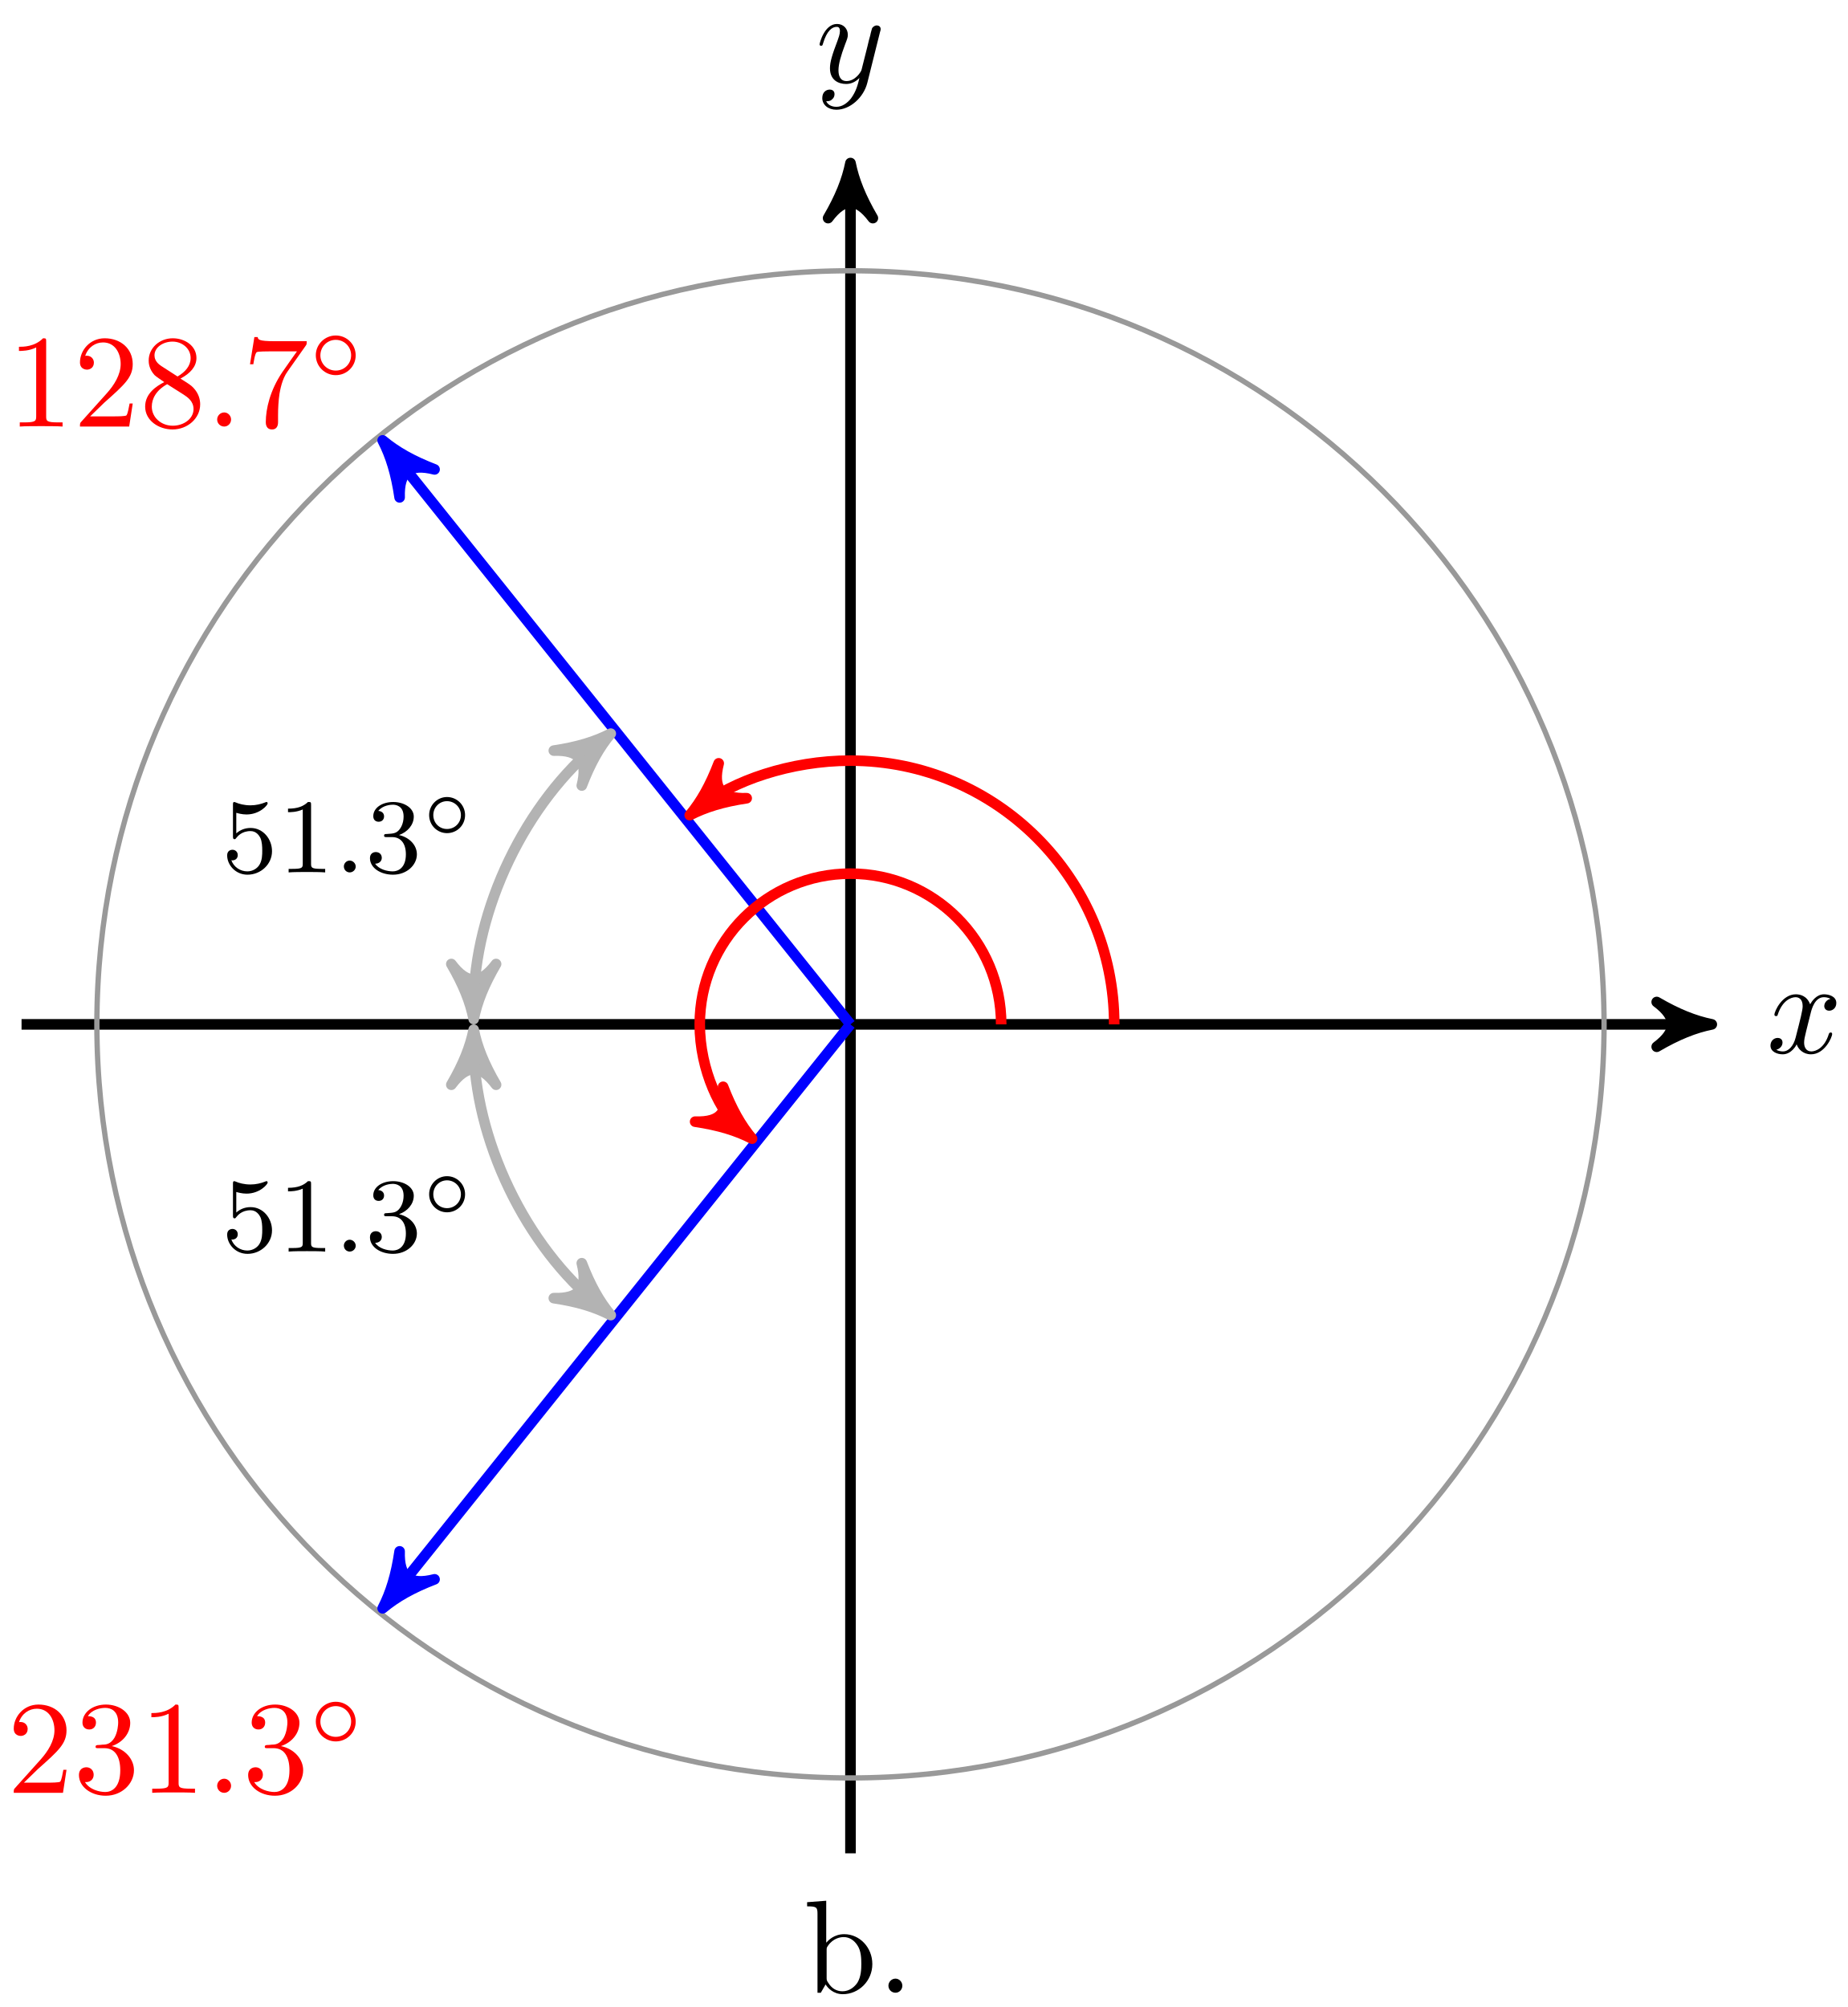
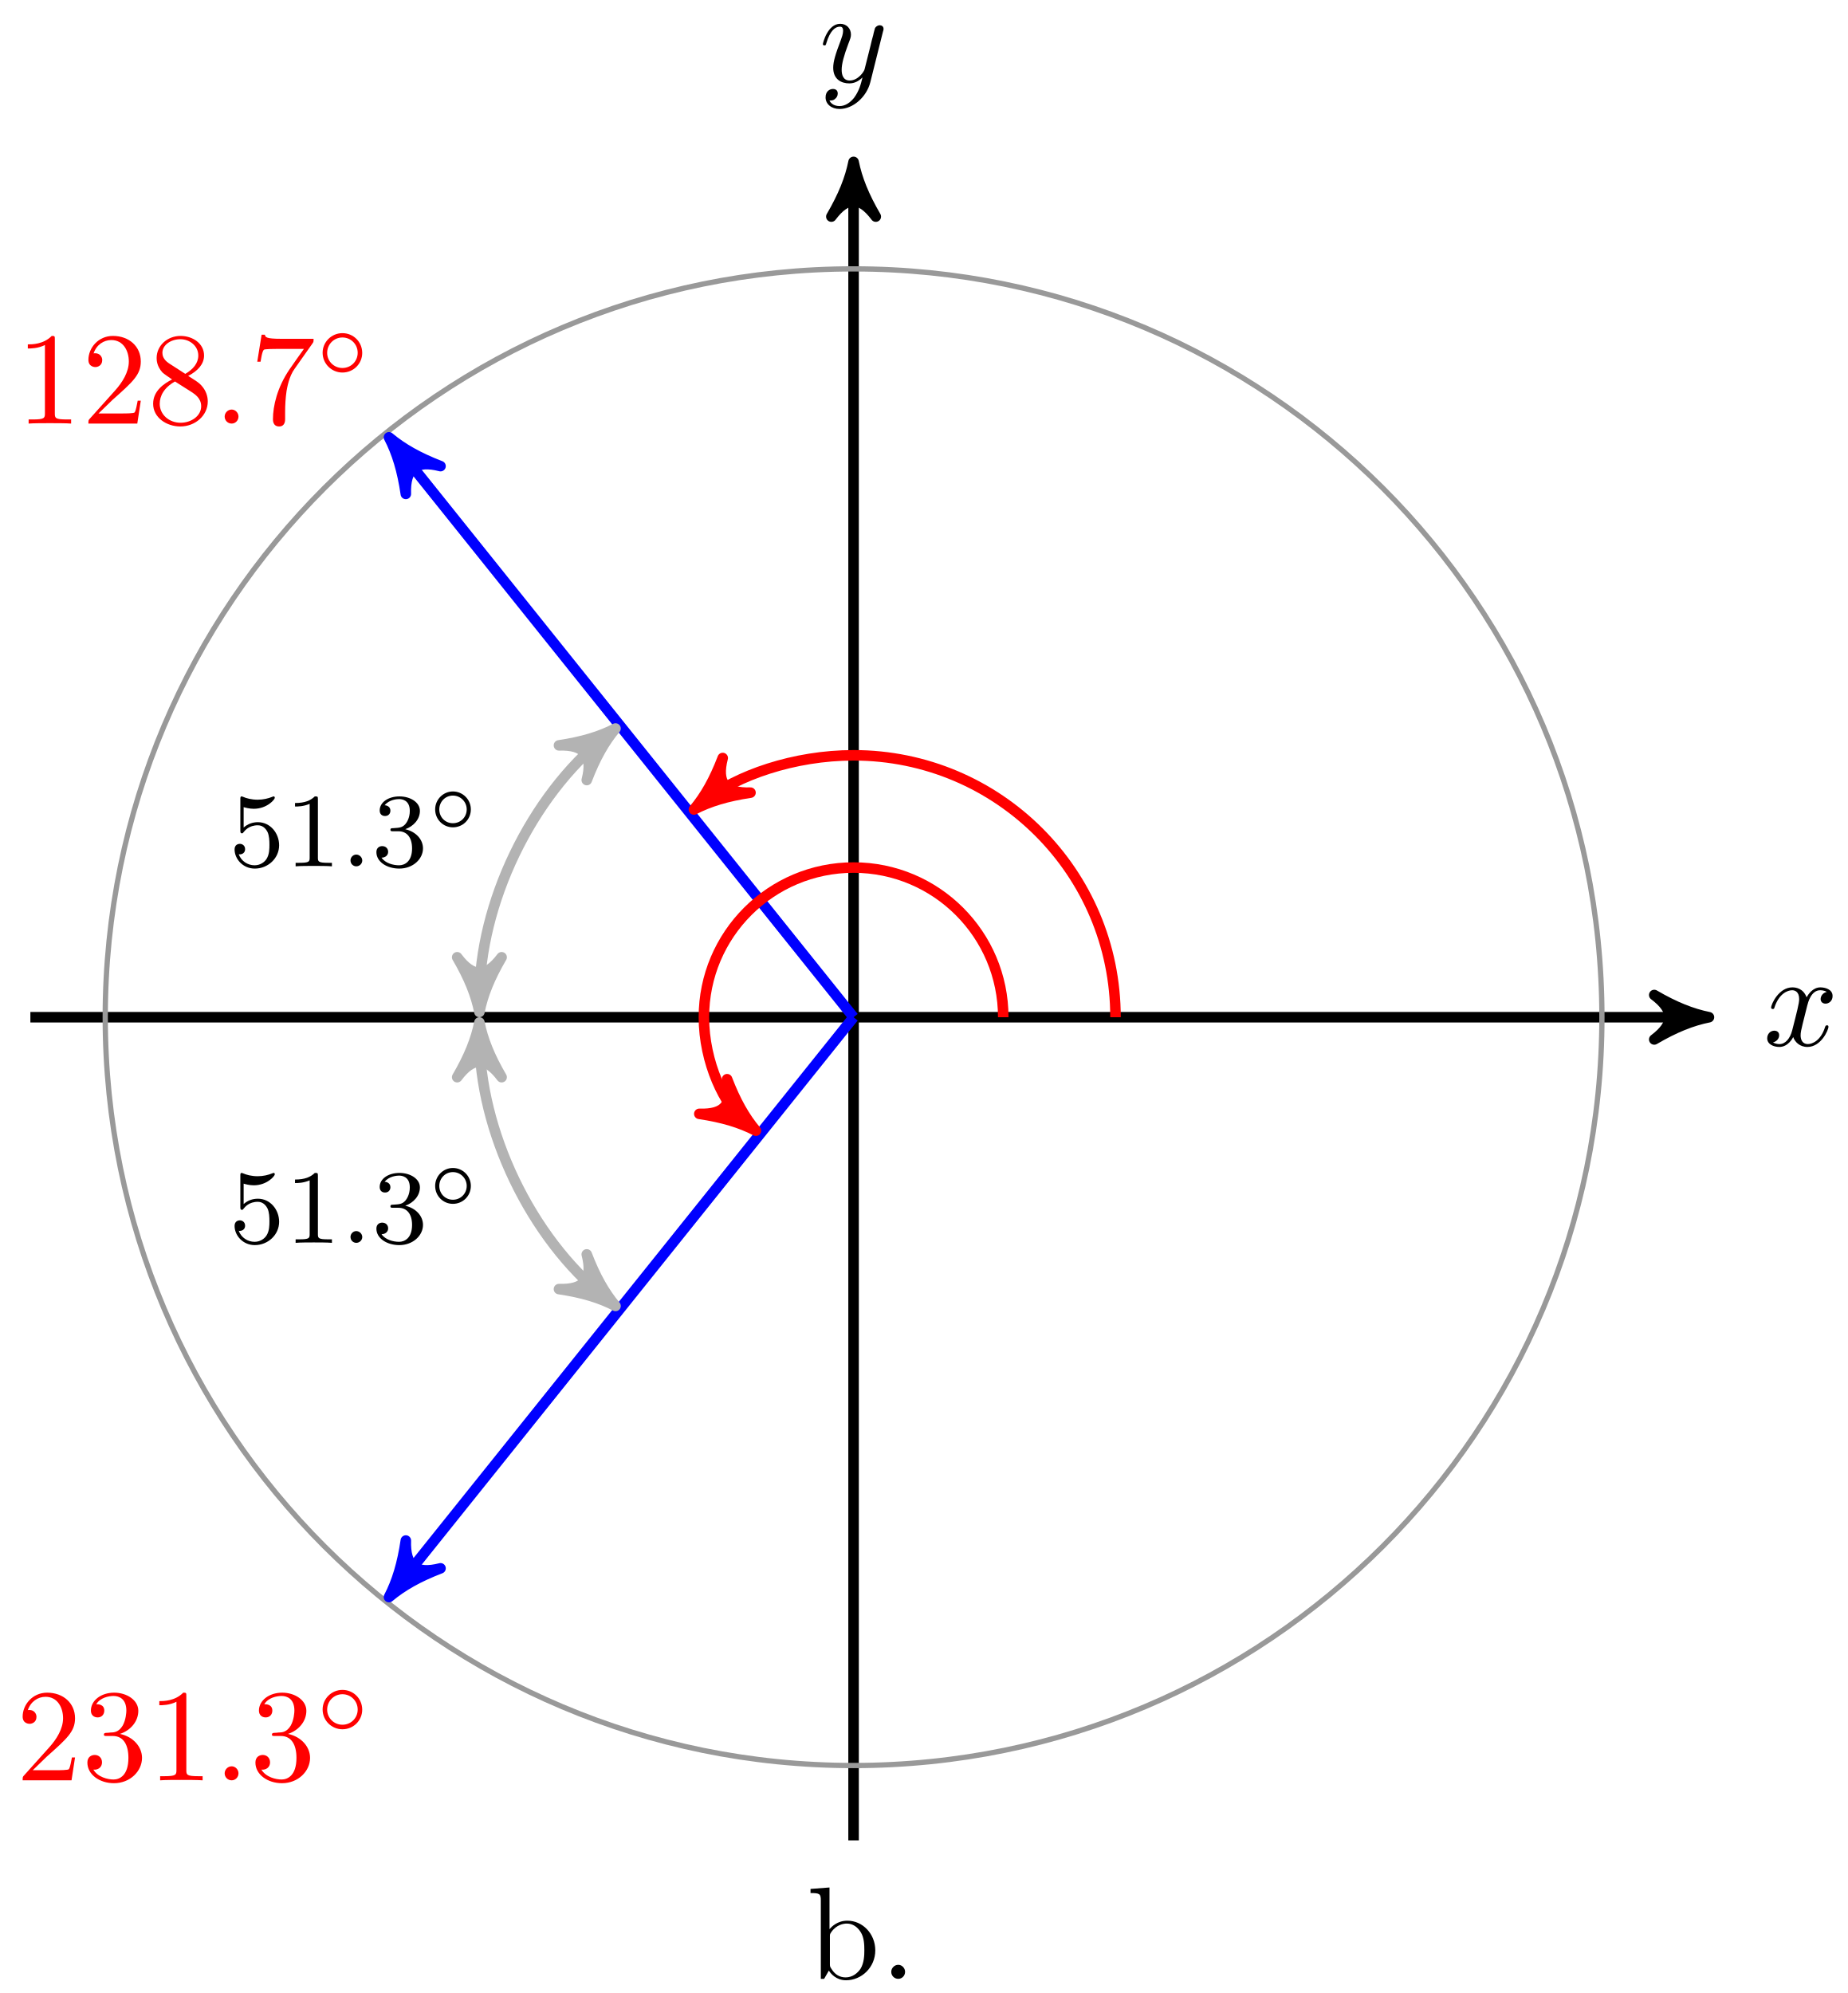
- <svg xmlns="http://www.w3.org/2000/svg" xmlns:xlink="http://www.w3.org/1999/xlink" width="139pt" height="151pt" viewBox="0 0 139 151" version="1.1">
+ <svg xmlns="http://www.w3.org/2000/svg" xmlns:xlink="http://www.w3.org/1999/xlink" width="140pt" height="151pt" viewBox="0 0 140 151" version="1.1">
  <defs>
    <g>
      <symbol overflow="visible" id="glyph0-0">
        <path style="stroke:none;" d="" />
      </symbol>
      <symbol overflow="visible" id="glyph0-1">
        <path style="stroke:none;" d="M 4.844 -3.797 C 4.891 -3.938 4.891 -3.953 4.891 -4.031 C 4.891 -4.203 4.75 -4.297 4.594 -4.297 C 4.5 -4.297 4.344 -4.234 4.25 -4.094 C 4.234 -4.031 4.141 -3.734 4.109 -3.547 C 4.031 -3.297 3.969 -3.016 3.906 -2.75 L 3.453 -0.953 C 3.422 -0.812 2.984 -0.109 2.328 -0.109 C 1.828 -0.109 1.719 -0.547 1.719 -0.922 C 1.719 -1.375 1.891 -2 2.219 -2.875 C 2.375 -3.281 2.422 -3.391 2.422 -3.594 C 2.422 -4.031 2.109 -4.406 1.609 -4.406 C 0.656 -4.406 0.297 -2.953 0.297 -2.875 C 0.297 -2.766 0.391 -2.766 0.406 -2.766 C 0.516 -2.766 0.516 -2.797 0.562 -2.953 C 0.844 -3.891 1.234 -4.188 1.578 -4.188 C 1.656 -4.188 1.828 -4.188 1.828 -3.875 C 1.828 -3.625 1.719 -3.359 1.656 -3.172 C 1.25 -2.109 1.078 -1.547 1.078 -1.078 C 1.078 -0.188 1.703 0.109 2.297 0.109 C 2.688 0.109 3.016 -0.062 3.297 -0.344 C 3.172 0.172 3.047 0.672 2.656 1.203 C 2.391 1.531 2.016 1.828 1.562 1.828 C 1.422 1.828 0.969 1.797 0.797 1.406 C 0.953 1.406 1.094 1.406 1.219 1.281 C 1.328 1.203 1.422 1.062 1.422 0.875 C 1.422 0.562 1.156 0.531 1.062 0.531 C 0.828 0.531 0.5 0.688 0.5 1.172 C 0.5 1.672 0.938 2.047 1.562 2.047 C 2.578 2.047 3.609 1.141 3.891 0.016 Z M 4.844 -3.797 " />
      </symbol>
      <symbol overflow="visible" id="glyph0-2">
        <path style="stroke:none;" d="M 3.328 -3.016 C 3.391 -3.266 3.625 -4.188 4.312 -4.188 C 4.359 -4.188 4.609 -4.188 4.812 -4.062 C 4.531 -4 4.344 -3.766 4.344 -3.516 C 4.344 -3.359 4.453 -3.172 4.719 -3.172 C 4.938 -3.172 5.25 -3.344 5.25 -3.75 C 5.25 -4.266 4.672 -4.406 4.328 -4.406 C 3.75 -4.406 3.406 -3.875 3.281 -3.656 C 3.031 -4.312 2.5 -4.406 2.203 -4.406 C 1.172 -4.406 0.594 -3.125 0.594 -2.875 C 0.594 -2.766 0.703 -2.766 0.719 -2.766 C 0.797 -2.766 0.828 -2.797 0.844 -2.875 C 1.188 -3.938 1.844 -4.188 2.188 -4.188 C 2.375 -4.188 2.719 -4.094 2.719 -3.516 C 2.719 -3.203 2.547 -2.547 2.188 -1.141 C 2.031 -0.531 1.672 -0.109 1.234 -0.109 C 1.172 -0.109 0.953 -0.109 0.734 -0.234 C 0.984 -0.297 1.203 -0.5 1.203 -0.781 C 1.203 -1.047 0.984 -1.125 0.844 -1.125 C 0.531 -1.125 0.297 -0.875 0.297 -0.547 C 0.297 -0.094 0.781 0.109 1.219 0.109 C 1.891 0.109 2.25 -0.594 2.266 -0.641 C 2.391 -0.281 2.75 0.109 3.344 0.109 C 4.375 0.109 4.938 -1.172 4.938 -1.422 C 4.938 -1.531 4.859 -1.531 4.828 -1.531 C 4.734 -1.531 4.719 -1.484 4.688 -1.422 C 4.359 -0.344 3.688 -0.109 3.375 -0.109 C 2.984 -0.109 2.828 -0.422 2.828 -0.766 C 2.828 -0.984 2.875 -1.203 2.984 -1.641 Z M 3.328 -3.016 " />
      </symbol>
      <symbol overflow="visible" id="glyph0-3">
        <path style="stroke:none;" d="M 1.906 -0.531 C 1.906 -0.812 1.672 -1.062 1.391 -1.062 C 1.094 -1.062 0.859 -0.812 0.859 -0.531 C 0.859 -0.234 1.094 0 1.391 0 C 1.672 0 1.906 -0.234 1.906 -0.531 Z M 1.906 -0.531 " />
      </symbol>
      <symbol overflow="visible" id="glyph1-0">
        <path style="stroke:none;" d="" />
      </symbol>
      <symbol overflow="visible" id="glyph1-1">
        <path style="stroke:none;" d="M 2.938 -6.375 C 2.938 -6.625 2.938 -6.641 2.703 -6.641 C 2.078 -6 1.203 -6 0.891 -6 L 0.891 -5.688 C 1.094 -5.688 1.672 -5.688 2.188 -5.953 L 2.188 -0.781 C 2.188 -0.422 2.156 -0.312 1.266 -0.312 L 0.953 -0.312 L 0.953 0 C 1.297 -0.031 2.156 -0.031 2.562 -0.031 C 2.953 -0.031 3.828 -0.031 4.172 0 L 4.172 -0.312 L 3.859 -0.312 C 2.953 -0.312 2.938 -0.422 2.938 -0.781 Z M 2.938 -6.375 " />
      </symbol>
      <symbol overflow="visible" id="glyph1-2">
        <path style="stroke:none;" d="M 1.266 -0.766 L 2.328 -1.797 C 3.875 -3.172 4.469 -3.703 4.469 -4.703 C 4.469 -5.844 3.578 -6.641 2.359 -6.641 C 1.234 -6.641 0.5 -5.719 0.5 -4.828 C 0.5 -4.281 1 -4.281 1.031 -4.281 C 1.203 -4.281 1.547 -4.391 1.547 -4.812 C 1.547 -5.062 1.359 -5.328 1.016 -5.328 C 0.938 -5.328 0.922 -5.328 0.891 -5.312 C 1.109 -5.969 1.656 -6.328 2.234 -6.328 C 3.141 -6.328 3.562 -5.516 3.562 -4.703 C 3.562 -3.906 3.078 -3.125 2.516 -2.5 L 0.609 -0.375 C 0.5 -0.266 0.5 -0.234 0.5 0 L 4.203 0 L 4.469 -1.734 L 4.234 -1.734 C 4.172 -1.438 4.109 -1 4 -0.844 C 3.938 -0.766 3.281 -0.766 3.062 -0.766 Z M 1.266 -0.766 " />
      </symbol>
      <symbol overflow="visible" id="glyph1-3">
        <path style="stroke:none;" d="M 1.625 -4.562 C 1.172 -4.859 1.125 -5.188 1.125 -5.359 C 1.125 -5.969 1.781 -6.391 2.484 -6.391 C 3.203 -6.391 3.844 -5.875 3.844 -5.156 C 3.844 -4.578 3.453 -4.109 2.859 -3.766 Z M 3.078 -3.609 C 3.797 -3.984 4.281 -4.5 4.281 -5.156 C 4.281 -6.078 3.406 -6.641 2.5 -6.641 C 1.5 -6.641 0.688 -5.906 0.688 -4.969 C 0.688 -4.797 0.703 -4.344 1.125 -3.875 C 1.234 -3.766 1.609 -3.516 1.859 -3.344 C 1.281 -3.047 0.422 -2.5 0.422 -1.5 C 0.422 -0.453 1.438 0.219 2.484 0.219 C 3.609 0.219 4.562 -0.609 4.562 -1.672 C 4.562 -2.031 4.453 -2.484 4.062 -2.906 C 3.875 -3.109 3.719 -3.203 3.078 -3.609 Z M 2.078 -3.188 L 3.312 -2.406 C 3.594 -2.219 4.062 -1.922 4.062 -1.312 C 4.062 -0.578 3.312 -0.062 2.5 -0.062 C 1.641 -0.062 0.922 -0.672 0.922 -1.5 C 0.922 -2.078 1.234 -2.719 2.078 -3.188 Z M 2.078 -3.188 " />
      </symbol>
      <symbol overflow="visible" id="glyph1-4">
        <path style="stroke:none;" d="M 4.75 -6.078 C 4.828 -6.188 4.828 -6.203 4.828 -6.422 L 2.406 -6.422 C 1.203 -6.422 1.172 -6.547 1.141 -6.734 L 0.891 -6.734 L 0.562 -4.688 L 0.812 -4.688 C 0.844 -4.844 0.922 -5.469 1.062 -5.594 C 1.125 -5.656 1.906 -5.656 2.031 -5.656 L 4.094 -5.656 C 3.984 -5.5 3.203 -4.406 2.984 -4.078 C 2.078 -2.734 1.75 -1.344 1.75 -0.328 C 1.75 -0.234 1.75 0.219 2.219 0.219 C 2.672 0.219 2.672 -0.234 2.672 -0.328 L 2.672 -0.844 C 2.672 -1.391 2.703 -1.938 2.781 -2.469 C 2.828 -2.703 2.953 -3.562 3.406 -4.172 Z M 4.75 -6.078 " />
      </symbol>
      <symbol overflow="visible" id="glyph1-5">
        <path style="stroke:none;" d="M 2.891 -3.516 C 3.703 -3.781 4.281 -4.469 4.281 -5.266 C 4.281 -6.078 3.406 -6.641 2.453 -6.641 C 1.453 -6.641 0.688 -6.047 0.688 -5.281 C 0.688 -4.953 0.906 -4.766 1.203 -4.766 C 1.5 -4.766 1.703 -4.984 1.703 -5.281 C 1.703 -5.766 1.234 -5.766 1.094 -5.766 C 1.391 -6.266 2.047 -6.391 2.406 -6.391 C 2.828 -6.391 3.375 -6.172 3.375 -5.281 C 3.375 -5.156 3.344 -4.578 3.094 -4.141 C 2.797 -3.656 2.453 -3.625 2.203 -3.625 C 2.125 -3.609 1.891 -3.594 1.812 -3.594 C 1.734 -3.578 1.672 -3.562 1.672 -3.469 C 1.672 -3.359 1.734 -3.359 1.906 -3.359 L 2.344 -3.359 C 3.156 -3.359 3.531 -2.688 3.531 -1.703 C 3.531 -0.344 2.844 -0.062 2.406 -0.062 C 1.969 -0.062 1.219 -0.234 0.875 -0.812 C 1.219 -0.766 1.531 -0.984 1.531 -1.359 C 1.531 -1.719 1.266 -1.922 0.984 -1.922 C 0.734 -1.922 0.422 -1.781 0.422 -1.344 C 0.422 -0.438 1.344 0.219 2.438 0.219 C 3.656 0.219 4.562 -0.688 4.562 -1.703 C 4.562 -2.516 3.922 -3.297 2.891 -3.516 Z M 2.891 -3.516 " />
      </symbol>
      <symbol overflow="visible" id="glyph2-0">
        <path style="stroke:none;" d="" />
      </symbol>
      <symbol overflow="visible" id="glyph2-1">
        <path style="stroke:none;" d="M 3.531 -1.734 C 3.531 -2.578 2.859 -3.234 2.031 -3.234 C 1.203 -3.234 0.531 -2.562 0.531 -1.75 C 0.531 -0.906 1.219 -0.25 2.031 -0.25 C 2.875 -0.25 3.531 -0.922 3.531 -1.734 Z M 2.031 -0.594 C 1.375 -0.594 0.875 -1.125 0.875 -1.734 C 0.875 -2.391 1.391 -2.906 2.031 -2.906 C 2.688 -2.906 3.188 -2.375 3.188 -1.75 C 3.188 -1.094 2.672 -0.594 2.031 -0.594 Z M 2.031 -0.594 " />
      </symbol>
      <symbol overflow="visible" id="glyph3-0">
        <path style="stroke:none;" d="" />
      </symbol>
      <symbol overflow="visible" id="glyph3-1">
        <path style="stroke:none;" d="M 1.109 -4.484 C 1.219 -4.453 1.531 -4.359 1.875 -4.359 C 2.875 -4.359 3.469 -5.062 3.469 -5.188 C 3.469 -5.281 3.422 -5.297 3.375 -5.297 C 3.359 -5.297 3.344 -5.297 3.281 -5.266 C 2.969 -5.141 2.594 -5.047 2.172 -5.047 C 1.703 -5.047 1.312 -5.156 1.062 -5.266 C 0.984 -5.297 0.969 -5.297 0.953 -5.297 C 0.859 -5.297 0.859 -5.219 0.859 -5.062 L 0.859 -2.734 C 0.859 -2.594 0.859 -2.5 0.984 -2.5 C 1.047 -2.5 1.062 -2.531 1.109 -2.594 C 1.203 -2.703 1.5 -3.109 2.188 -3.109 C 2.625 -3.109 2.844 -2.75 2.922 -2.594 C 3.047 -2.312 3.062 -1.938 3.062 -1.641 C 3.062 -1.344 3.062 -0.906 2.844 -0.562 C 2.688 -0.312 2.359 -0.078 1.938 -0.078 C 1.422 -0.078 0.922 -0.391 0.734 -0.922 C 0.75 -0.906 0.812 -0.906 0.812 -0.906 C 1.031 -0.906 1.219 -1.047 1.219 -1.297 C 1.219 -1.594 0.984 -1.703 0.828 -1.703 C 0.672 -1.703 0.422 -1.625 0.422 -1.281 C 0.422 -0.562 1.047 0.172 1.953 0.172 C 2.953 0.172 3.797 -0.609 3.797 -1.594 C 3.797 -2.516 3.125 -3.344 2.188 -3.344 C 1.797 -3.344 1.422 -3.219 1.109 -2.938 Z M 1.109 -4.484 " />
      </symbol>
      <symbol overflow="visible" id="glyph3-2">
        <path style="stroke:none;" d="M 2.5 -5.078 C 2.5 -5.297 2.484 -5.297 2.266 -5.297 C 1.938 -4.984 1.516 -4.797 0.766 -4.797 L 0.766 -4.531 C 0.984 -4.531 1.406 -4.531 1.875 -4.734 L 1.875 -0.656 C 1.875 -0.359 1.844 -0.266 1.094 -0.266 L 0.812 -0.266 L 0.812 0 C 1.141 -0.031 1.828 -0.031 2.188 -0.031 C 2.547 -0.031 3.234 -0.031 3.562 0 L 3.562 -0.266 L 3.281 -0.266 C 2.531 -0.266 2.5 -0.359 2.5 -0.656 Z M 2.5 -5.078 " />
      </symbol>
      <symbol overflow="visible" id="glyph3-3">
        <path style="stroke:none;" d="M 2.016 -2.656 C 2.641 -2.656 3.047 -2.203 3.047 -1.359 C 3.047 -0.359 2.484 -0.078 2.062 -0.078 C 1.625 -0.078 1.016 -0.234 0.734 -0.656 C 1.031 -0.656 1.234 -0.844 1.234 -1.094 C 1.234 -1.359 1.047 -1.531 0.781 -1.531 C 0.578 -1.531 0.344 -1.406 0.344 -1.078 C 0.344 -0.328 1.156 0.172 2.078 0.172 C 3.125 0.172 3.875 -0.562 3.875 -1.359 C 3.875 -2.031 3.344 -2.625 2.531 -2.812 C 3.156 -3.031 3.641 -3.562 3.641 -4.203 C 3.641 -4.844 2.922 -5.297 2.094 -5.297 C 1.234 -5.297 0.594 -4.844 0.594 -4.234 C 0.594 -3.938 0.781 -3.812 1 -3.812 C 1.25 -3.812 1.406 -3.984 1.406 -4.219 C 1.406 -4.516 1.141 -4.625 0.969 -4.625 C 1.312 -5.062 1.922 -5.094 2.062 -5.094 C 2.266 -5.094 2.875 -5.031 2.875 -4.203 C 2.875 -3.656 2.641 -3.312 2.531 -3.188 C 2.297 -2.938 2.109 -2.922 1.625 -2.891 C 1.469 -2.891 1.406 -2.875 1.406 -2.766 C 1.406 -2.656 1.484 -2.656 1.625 -2.656 Z M 2.016 -2.656 " />
      </symbol>
      <symbol overflow="visible" id="glyph4-0">
        <path style="stroke:none;" d="" />
      </symbol>
      <symbol overflow="visible" id="glyph4-1">
        <path style="stroke:none;" d="M 1.625 -0.438 C 1.625 -0.703 1.391 -0.891 1.172 -0.891 C 0.922 -0.891 0.734 -0.672 0.734 -0.453 C 0.734 -0.172 0.953 0 1.172 0 C 1.422 0 1.625 -0.203 1.625 -0.438 Z M 1.625 -0.438 " />
      </symbol>
      <symbol overflow="visible" id="glyph5-0">
        <path style="stroke:none;" d="" />
      </symbol>
      <symbol overflow="visible" id="glyph5-1">
        <path style="stroke:none;" d="M 3.266 -1.5 C 3.266 -2.25 2.656 -2.859 1.906 -2.859 C 1.172 -2.859 0.562 -2.25 0.562 -1.5 C 0.562 -0.734 1.172 -0.141 1.906 -0.141 C 2.656 -0.141 3.266 -0.734 3.266 -1.5 Z M 1.906 -0.453 C 1.328 -0.453 0.875 -0.906 0.875 -1.5 C 0.875 -2.078 1.328 -2.547 1.906 -2.547 C 2.484 -2.547 2.953 -2.078 2.953 -1.5 C 2.953 -0.906 2.484 -0.453 1.906 -0.453 Z M 1.906 -0.453 " />
      </symbol>
      <symbol overflow="visible" id="glyph6-0">
        <path style="stroke:none;" d="" />
      </symbol>
      <symbol overflow="visible" id="glyph6-1">
        <path style="stroke:none;" d="M 5.188 -2.156 C 5.188 -3.422 4.219 -4.406 3.078 -4.406 C 2.297 -4.406 1.875 -3.938 1.719 -3.766 L 1.719 -6.922 L 0.281 -6.812 L 0.281 -6.5 C 0.984 -6.5 1.062 -6.438 1.062 -5.938 L 1.062 0 L 1.312 0 L 1.672 -0.625 C 1.812 -0.391 2.234 0.109 2.969 0.109 C 4.156 0.109 5.188 -0.875 5.188 -2.156 Z M 4.359 -2.156 C 4.359 -1.797 4.344 -1.203 4.062 -0.75 C 3.844 -0.438 3.469 -0.109 2.938 -0.109 C 2.484 -0.109 2.125 -0.344 1.891 -0.719 C 1.75 -0.922 1.75 -0.953 1.75 -1.141 L 1.75 -3.188 C 1.75 -3.375 1.75 -3.391 1.859 -3.547 C 2.25 -4.109 2.797 -4.188 3.031 -4.188 C 3.484 -4.188 3.844 -3.922 4.078 -3.547 C 4.344 -3.141 4.359 -2.578 4.359 -2.156 Z M 4.359 -2.156 " />
      </symbol>
      <symbol overflow="visible" id="glyph6-2">
        <path style="stroke:none;" d="M 1.906 -0.531 C 1.906 -0.812 1.672 -1.062 1.391 -1.062 C 1.094 -1.062 0.859 -0.812 0.859 -0.531 C 0.859 -0.234 1.094 0 1.391 0 C 1.672 0 1.906 -0.234 1.906 -0.531 Z M 1.906 -0.531 " />
      </symbol>
    </g>
  </defs>
  <g id="surface1">
-     <path style="fill:none;stroke-width:0.797;stroke-linecap:butt;stroke-linejoin:miter;stroke:rgb(0%,0%,0%);stroke-opacity:1;stroke-miterlimit:10;" d="M 0 -62.363 L 0 63.763 " transform="matrix(1.00008,0,0,-1.00008,63.98824,77.06913)" />
-     <path style="fill-rule:nonzero;fill:rgb(0%,0%,0%);fill-opacity:1;stroke-width:0.797;stroke-linecap:butt;stroke-linejoin:round;stroke:rgb(0%,0%,0%);stroke-opacity:1;stroke-miterlimit:10;" d="M 1.035 -0 C -0.258 0.258 -1.554 0.777 -3.109 1.683 C -1.554 0.519 -1.554 -0.52 -3.109 -1.684 C -1.554 -0.777 -0.258 -0.258 1.035 -0 Z M 1.035 -0 " transform="matrix(0,-1.00008,-1.00008,0,63.98824,13.30091)" />
+     <path style="fill:none;stroke-width:0.797;stroke-linecap:butt;stroke-linejoin:miter;stroke:rgb(0%,0%,0%);stroke-opacity:1;stroke-miterlimit:10;" d="M -0 -62.363 L -0 63.763 " transform="matrix(1.00006,0,0,-1.00008,64.66798,77.06913)" />
+     <path style="fill-rule:nonzero;fill:rgb(0%,0%,0%);fill-opacity:1;stroke-width:0.797;stroke-linecap:butt;stroke-linejoin:round;stroke:rgb(0%,0%,0%);stroke-opacity:1;stroke-miterlimit:10;" d="M 1.035 0 C -0.258 0.258 -1.554 0.777 -3.109 1.684 C -1.554 0.52 -1.554 -0.519 -3.109 -1.683 C -1.554 -0.777 -0.258 -0.258 1.035 0 Z M 1.035 0 " transform="matrix(0,-1.00008,-1.00006,0,64.66798,13.30091)" />
    <g style="fill:rgb(0%,0%,0%);fill-opacity:1;">
-       <use xlink:href="#glyph0-1" x="61.367" y="6.209" />
+       <use xlink:href="#glyph0-1" x="62.047" y="6.209" />
    </g>
-     <path style="fill:none;stroke-width:0.797;stroke-linecap:butt;stroke-linejoin:miter;stroke:rgb(0%,0%,0%);stroke-opacity:1;stroke-miterlimit:10;" d="M -62.362 -0.001 L 63.764 -0.001 " transform="matrix(1.00008,0,0,-1.00008,63.98824,77.06913)" />
-     <path style="fill-rule:nonzero;fill:rgb(0%,0%,0%);fill-opacity:1;stroke-width:0.797;stroke-linecap:butt;stroke-linejoin:round;stroke:rgb(0%,0%,0%);stroke-opacity:1;stroke-miterlimit:10;" d="M 1.036 -0.001 C -0.26 0.261 -1.553 0.776 -3.108 1.682 C -1.553 0.518 -1.553 -0.517 -3.108 -1.685 C -1.553 -0.778 -0.26 -0.259 1.036 -0.001 Z M 1.036 -0.001 " transform="matrix(1.00008,0,0,-1.00008,127.7565,77.06913)" />
+     <path style="fill:none;stroke-width:0.797;stroke-linecap:butt;stroke-linejoin:miter;stroke:rgb(0%,0%,0%);stroke-opacity:1;stroke-miterlimit:10;" d="M -62.363 -0.001 L 63.762 -0.001 " transform="matrix(1.00006,0,0,-1.00008,64.66798,77.06913)" />
+     <path style="fill-rule:nonzero;fill:rgb(0%,0%,0%);fill-opacity:1;stroke-width:0.797;stroke-linecap:butt;stroke-linejoin:round;stroke:rgb(0%,0%,0%);stroke-opacity:1;stroke-miterlimit:10;" d="M 1.038 -0.001 C -0.259 0.261 -1.556 0.776 -3.107 1.682 C -1.556 0.518 -1.556 -0.517 -3.107 -1.685 C -1.556 -0.778 -0.259 -0.259 1.038 -0.001 Z M 1.038 -0.001 " transform="matrix(1.00006,0,0,-1.00008,128.4349,77.06913)" />
    <g style="fill:rgb(0%,0%,0%);fill-opacity:1;">
-       <use xlink:href="#glyph0-2" x="132.911" y="79.214" />
+       <use xlink:href="#glyph0-2" x="133.589" y="79.214" />
    </g>
-     <path style="fill:none;stroke-width:0.399;stroke-linecap:butt;stroke-linejoin:miter;stroke:rgb(59.999%,59.999%,59.999%);stroke-opacity:1;stroke-miterlimit:10;" d="M 56.695 -0.001 C 56.695 31.313 31.31 56.693 0 56.693 C -31.31 56.693 -56.695 31.313 -56.695 -0.001 C -56.695 -31.311 -31.31 -56.692 0 -56.692 C 31.31 -56.692 56.695 -31.311 56.695 -0.001 Z M 56.695 -0.001 " transform="matrix(1.00008,0,0,-1.00008,63.98824,77.06913)" />
-     <path style="fill:none;stroke-width:0.797;stroke-linecap:butt;stroke-linejoin:miter;stroke:rgb(0%,0%,100%);stroke-opacity:1;stroke-miterlimit:10;" d="M 0 -0.001 L -34.548 43.124 " transform="matrix(1.00008,0,0,-1.00008,63.98824,77.06913)" />
-     <path style="fill-rule:nonzero;fill:rgb(0%,0%,100%);fill-opacity:1;stroke-width:0.797;stroke-linecap:butt;stroke-linejoin:round;stroke:rgb(0%,0%,100%);stroke-opacity:1;stroke-miterlimit:10;" d="M 1.037 0 C -0.259 0.257 -1.555 0.776 -3.109 1.685 C -1.555 0.52 -1.554 -0.516 -3.11 -1.683 C -1.553 -0.777 -0.257 -0.259 1.037 0 Z M 1.037 0 " transform="matrix(-0.62525,-0.780462,-0.780462,0.62525,29.43763,33.94179)" />
+     <path style="fill:none;stroke-width:0.399;stroke-linecap:butt;stroke-linejoin:miter;stroke:rgb(59.999%,59.999%,59.999%);stroke-opacity:1;stroke-miterlimit:10;" d="M 56.692 -0.001 C 56.692 31.313 31.311 56.693 -0 56.693 C -31.311 56.693 -56.692 31.313 -56.692 -0.001 C -56.692 -31.311 -31.311 -56.692 -0 -56.692 C 31.311 -56.692 56.692 -31.311 56.692 -0.001 Z M 56.692 -0.001 " transform="matrix(1.00006,0,0,-1.00008,64.66798,77.06913)" />
+     <path style="fill:none;stroke-width:0.797;stroke-linecap:butt;stroke-linejoin:miter;stroke:rgb(0%,0%,100%);stroke-opacity:1;stroke-miterlimit:10;" d="M -0 -0.001 L -34.549 43.124 " transform="matrix(1.00006,0,0,-1.00008,64.66798,77.06913)" />
+     <path style="fill-rule:nonzero;fill:rgb(0%,0%,100%);fill-opacity:1;stroke-width:0.797;stroke-linecap:butt;stroke-linejoin:round;stroke:rgb(0%,0%,100%);stroke-opacity:1;stroke-miterlimit:10;" d="M 1.037 0.001 C -0.258 0.258 -1.555 0.776 -3.109 1.686 C -1.554 0.521 -1.554 -0.516 -3.109 -1.682 C -1.553 -0.777 -0.257 -0.259 1.037 0.001 Z M 1.037 0.001 " transform="matrix(-0.625238,-0.780462,-0.780447,0.62525,30.11806,33.94179)" />
    <g style="fill:rgb(100%,0%,0%);fill-opacity:1;">
-       <use xlink:href="#glyph1-1" x="0.535" y="32.092" />
-       <use xlink:href="#glyph1-2" x="5.517" y="32.092" />
-       <use xlink:href="#glyph1-3" x="10.499" y="32.092" />
+       <use xlink:href="#glyph1-1" x="1.216" y="32.092" />
+       <use xlink:href="#glyph1-2" x="6.198" y="32.092" />
+       <use xlink:href="#glyph1-3" x="11.179" y="32.092" />
    </g>
    <g style="fill:rgb(100%,0%,0%);fill-opacity:1;">
-       <use xlink:href="#glyph0-3" x="15.48" y="32.092" />
+       <use xlink:href="#glyph0-3" x="16.162" y="32.092" />
    </g>
    <g style="fill:rgb(100%,0%,0%);fill-opacity:1;">
-       <use xlink:href="#glyph1-4" x="18.248" y="32.092" />
+       <use xlink:href="#glyph1-4" x="18.929" y="32.092" />
    </g>
    <g style="fill:rgb(100%,0%,0%);fill-opacity:1;">
-       <use xlink:href="#glyph2-1" x="23.23" y="28.475" />
+       <use xlink:href="#glyph2-1" x="23.911" y="28.475" />
    </g>
-     <path style="fill:none;stroke-width:0.797;stroke-linecap:butt;stroke-linejoin:miter;stroke:rgb(0%,0%,100%);stroke-opacity:1;stroke-miterlimit:10;" d="M 0 -0.001 L -34.548 -43.123 " transform="matrix(1.00008,0,0,-1.00008,63.98824,77.06913)" />
-     <path style="fill-rule:nonzero;fill:rgb(0%,0%,100%);fill-opacity:1;stroke-width:0.797;stroke-linecap:butt;stroke-linejoin:round;stroke:rgb(0%,0%,100%);stroke-opacity:1;stroke-miterlimit:10;" d="M 1.036 -0.001 C -0.258 0.258 -1.555 0.777 -3.108 1.684 C -1.552 0.518 -1.553 -0.519 -3.107 -1.684 C -1.556 -0.777 -0.26 -0.258 1.036 -0.001 Z M 1.036 -0.001 " transform="matrix(-0.62525,0.780462,0.780462,0.62525,29.43763,120.1965)" />
+     <path style="fill:none;stroke-width:0.797;stroke-linecap:butt;stroke-linejoin:miter;stroke:rgb(0%,0%,100%);stroke-opacity:1;stroke-miterlimit:10;" d="M -0 -0.001 L -34.549 -43.123 " transform="matrix(1.00006,0,0,-1.00008,64.66798,77.06913)" />
+     <path style="fill-rule:nonzero;fill:rgb(0%,0%,100%);fill-opacity:1;stroke-width:0.797;stroke-linecap:butt;stroke-linejoin:round;stroke:rgb(0%,0%,100%);stroke-opacity:1;stroke-miterlimit:10;" d="M 1.036 -0.002 C -0.258 0.258 -1.554 0.776 -3.107 1.684 C -1.552 0.517 -1.553 -0.519 -3.107 -1.684 C -1.556 -0.777 -0.259 -0.259 1.036 -0.002 Z M 1.036 -0.002 " transform="matrix(-0.625238,0.780462,0.780447,0.62525,30.11806,120.1965)" />
    <g style="fill:rgb(100%,0%,0%);fill-opacity:1;">
-       <use xlink:href="#glyph1-2" x="0.535" y="134.886" />
-       <use xlink:href="#glyph1-5" x="5.517" y="134.886" />
-       <use xlink:href="#glyph1-1" x="10.499" y="134.886" />
+       <use xlink:href="#glyph1-2" x="1.216" y="134.886" />
+       <use xlink:href="#glyph1-5" x="6.198" y="134.886" />
+       <use xlink:href="#glyph1-1" x="11.179" y="134.886" />
    </g>
    <g style="fill:rgb(100%,0%,0%);fill-opacity:1;">
-       <use xlink:href="#glyph0-3" x="15.48" y="134.886" />
+       <use xlink:href="#glyph0-3" x="16.162" y="134.886" />
    </g>
    <g style="fill:rgb(100%,0%,0%);fill-opacity:1;">
-       <use xlink:href="#glyph1-5" x="18.248" y="134.886" />
+       <use xlink:href="#glyph1-5" x="18.929" y="134.886" />
    </g>
    <g style="fill:rgb(100%,0%,0%);fill-opacity:1;">
-       <use xlink:href="#glyph2-1" x="23.23" y="131.269" />
+       <use xlink:href="#glyph2-1" x="23.911" y="131.269" />
    </g>
-     <path style="fill:none;stroke-width:0.797;stroke-linecap:butt;stroke-linejoin:miter;stroke:rgb(70%,70%,70%);stroke-opacity:1;stroke-miterlimit:10;" d="M -28.345 1.436 C -28.345 8.604 -24.436 16.744 -18.842 21.224 " transform="matrix(1.00008,0,0,-1.00008,63.98824,77.06913)" />
-     <path style="fill-rule:nonzero;fill:rgb(70%,70%,70%);fill-opacity:1;stroke-width:0.797;stroke-linecap:butt;stroke-linejoin:round;stroke:rgb(70%,70%,70%);stroke-opacity:1;stroke-miterlimit:10;" d="M 1.037 0.001 C -0.259 0.259 -1.552 0.779 -3.107 1.685 C -1.552 0.517 -1.552 -0.518 -3.107 -1.682 C -1.552 -0.776 -0.259 -0.26 1.037 0.001 Z M 1.037 0.001 " transform="matrix(0,1.00008,1.00008,0,35.63917,75.63441)" />
-     <path style="fill-rule:nonzero;fill:rgb(70%,70%,70%);fill-opacity:1;stroke-width:0.797;stroke-linecap:butt;stroke-linejoin:round;stroke:rgb(70%,70%,70%);stroke-opacity:1;stroke-miterlimit:10;" d="M 1.036 -0 C -0.258 0.26 -1.554 0.778 -3.107 1.682 C -1.553 0.517 -1.556 -0.517 -3.108 -1.686 C -1.555 -0.778 -0.259 -0.26 1.036 -0 Z M 1.036 -0 " transform="matrix(0.780462,-0.62523,-0.62523,-0.780462,45.1448,55.84262)" />
+     <path style="fill:none;stroke-width:0.797;stroke-linecap:butt;stroke-linejoin:miter;stroke:rgb(70%,70%,70%);stroke-opacity:1;stroke-miterlimit:10;" d="M -28.346 1.436 C -28.346 8.604 -24.436 16.744 -18.843 21.224 " transform="matrix(1.00006,0,0,-1.00008,64.66798,77.06913)" />
+     <path style="fill-rule:nonzero;fill:rgb(70%,70%,70%);fill-opacity:1;stroke-width:0.797;stroke-linecap:butt;stroke-linejoin:round;stroke:rgb(70%,70%,70%);stroke-opacity:1;stroke-miterlimit:10;" d="M 1.037 0.001 C -0.259 0.259 -1.552 0.778 -3.107 1.684 C -1.552 0.516 -1.552 -0.519 -3.107 -1.683 C -1.552 -0.776 -0.259 -0.261 1.037 0.001 Z M 1.037 0.001 " transform="matrix(0,1.00008,1.00006,0,36.31948,75.63441)" />
+     <path style="fill-rule:nonzero;fill:rgb(70%,70%,70%);fill-opacity:1;stroke-width:0.797;stroke-linecap:butt;stroke-linejoin:round;stroke:rgb(70%,70%,70%);stroke-opacity:1;stroke-miterlimit:10;" d="M 1.035 0 C -0.258 0.26 -1.555 0.778 -3.108 1.682 C -1.553 0.517 -1.553 -0.519 -3.108 -1.686 C -1.555 -0.778 -0.259 -0.26 1.035 0 Z M 1.035 0 " transform="matrix(0.780447,-0.62523,-0.625218,-0.780462,45.82492,55.84262)" />
    <g style="fill:rgb(0%,0%,0%);fill-opacity:1;">
-       <use xlink:href="#glyph3-1" x="16.669" y="65.637" />
-       <use xlink:href="#glyph3-2" x="20.904" y="65.637" />
+       <use xlink:href="#glyph3-1" x="17.35" y="65.637" />
+       <use xlink:href="#glyph3-2" x="21.585" y="65.637" />
    </g>
    <g style="fill:rgb(0%,0%,0%);fill-opacity:1;">
-       <use xlink:href="#glyph4-1" x="25.138" y="65.637" />
+       <use xlink:href="#glyph4-1" x="25.82" y="65.637" />
    </g>
    <g style="fill:rgb(0%,0%,0%);fill-opacity:1;">
-       <use xlink:href="#glyph3-3" x="27.491" y="65.637" />
+       <use xlink:href="#glyph3-3" x="28.172" y="65.637" />
    </g>
    <g style="fill:rgb(0%,0%,0%);fill-opacity:1;">
-       <use xlink:href="#glyph5-1" x="31.726" y="62.824" />
+       <use xlink:href="#glyph5-1" x="32.406" y="62.824" />
    </g>
-     <path style="fill:none;stroke-width:0.797;stroke-linecap:butt;stroke-linejoin:miter;stroke:rgb(70%,70%,70%);stroke-opacity:1;stroke-miterlimit:10;" d="M -28.345 -1.435 C -28.345 -8.602 -24.436 -16.742 -18.842 -21.226 " transform="matrix(1.00008,0,0,-1.00008,63.98824,77.06913)" />
-     <path style="fill-rule:nonzero;fill:rgb(70%,70%,70%);fill-opacity:1;stroke-width:0.797;stroke-linecap:butt;stroke-linejoin:round;stroke:rgb(70%,70%,70%);stroke-opacity:1;stroke-miterlimit:10;" d="M 1.035 -0.001 C -0.258 0.26 -1.555 0.776 -3.109 1.682 C -1.555 0.518 -1.555 -0.517 -3.109 -1.685 C -1.555 -0.779 -0.258 -0.259 1.035 -0.001 Z M 1.035 -0.001 " transform="matrix(0,-1.00008,-1.00008,0,35.63917,78.50384)" />
-     <path style="fill-rule:nonzero;fill:rgb(70%,70%,70%);fill-opacity:1;stroke-width:0.797;stroke-linecap:butt;stroke-linejoin:round;stroke:rgb(70%,70%,70%);stroke-opacity:1;stroke-miterlimit:10;" d="M 1.037 -0.002 C -0.259 0.261 -1.553 0.776 -3.106 1.684 C -1.557 0.518 -1.554 -0.516 -3.106 -1.684 C -1.555 -0.777 -0.259 -0.259 1.037 -0.002 Z M 1.037 -0.002 " transform="matrix(0.780462,0.62523,0.62523,-0.780462,45.1448,98.29563)" />
+     <path style="fill:none;stroke-width:0.797;stroke-linecap:butt;stroke-linejoin:miter;stroke:rgb(70%,70%,70%);stroke-opacity:1;stroke-miterlimit:10;" d="M -28.346 -1.435 C -28.346 -8.602 -24.436 -16.742 -18.843 -21.226 " transform="matrix(1.00006,0,0,-1.00008,64.66798,77.06913)" />
+     <path style="fill-rule:nonzero;fill:rgb(70%,70%,70%);fill-opacity:1;stroke-width:0.797;stroke-linecap:butt;stroke-linejoin:round;stroke:rgb(70%,70%,70%);stroke-opacity:1;stroke-miterlimit:10;" d="M 1.035 -0.001 C -0.258 0.261 -1.555 0.776 -3.109 1.683 C -1.555 0.519 -1.555 -0.516 -3.109 -1.684 C -1.555 -0.778 -0.258 -0.259 1.035 -0.001 Z M 1.035 -0.001 " transform="matrix(0,-1.00008,-1.00006,0,36.31948,78.50384)" />
+     <path style="fill-rule:nonzero;fill:rgb(70%,70%,70%);fill-opacity:1;stroke-width:0.797;stroke-linecap:butt;stroke-linejoin:round;stroke:rgb(70%,70%,70%);stroke-opacity:1;stroke-miterlimit:10;" d="M 1.037 -0.002 C -0.26 0.261 -1.553 0.776 -3.107 1.684 C -1.554 0.52 -1.554 -0.516 -3.106 -1.684 C -1.555 -0.777 -0.259 -0.259 1.037 -0.002 Z M 1.037 -0.002 " transform="matrix(0.780447,0.62523,0.625218,-0.780462,45.82492,98.29563)" />
    <g style="fill:rgb(0%,0%,0%);fill-opacity:1;">
-       <use xlink:href="#glyph3-1" x="16.669" y="94.164" />
-       <use xlink:href="#glyph3-2" x="20.904" y="94.164" />
+       <use xlink:href="#glyph3-1" x="17.35" y="94.164" />
+       <use xlink:href="#glyph3-2" x="21.585" y="94.164" />
    </g>
    <g style="fill:rgb(0%,0%,0%);fill-opacity:1;">
-       <use xlink:href="#glyph4-1" x="25.138" y="94.164" />
+       <use xlink:href="#glyph4-1" x="25.82" y="94.164" />
    </g>
    <g style="fill:rgb(0%,0%,0%);fill-opacity:1;">
-       <use xlink:href="#glyph3-3" x="27.491" y="94.164" />
+       <use xlink:href="#glyph3-3" x="28.172" y="94.164" />
    </g>
    <g style="fill:rgb(0%,0%,0%);fill-opacity:1;">
-       <use xlink:href="#glyph5-1" x="31.726" y="91.351" />
+       <use xlink:href="#glyph5-1" x="32.406" y="91.351" />
    </g>
-     <path style="fill:none;stroke-width:0.797;stroke-linecap:butt;stroke-linejoin:miter;stroke:rgb(100%,0%,0%);stroke-opacity:1;stroke-miterlimit:10;" d="M 19.842 -0.001 C 19.842 10.959 10.96 19.841 0 19.841 C -4.511 19.841 -8.886 18.306 -11.284 16.38 " transform="matrix(1.00008,0,0,-1.00008,63.98824,77.06913)" />
-     <path style="fill-rule:nonzero;fill:rgb(100%,0%,0%);fill-opacity:1;stroke-width:0.797;stroke-linecap:butt;stroke-linejoin:round;stroke:rgb(100%,0%,0%);stroke-opacity:1;stroke-miterlimit:10;" d="M 1.034 -0 C -0.259 0.26 -1.553 0.776 -3.109 1.682 C -1.555 0.517 -1.554 -0.519 -3.107 -1.683 C -1.554 -0.775 -0.26 -0.26 1.034 -0 Z M 1.034 -0 " transform="matrix(-0.780462,0.62523,0.62523,0.780462,52.70131,60.68579)" />
-     <path style="fill:none;stroke-width:0.797;stroke-linecap:butt;stroke-linejoin:miter;stroke:rgb(100%,0%,0%);stroke-opacity:1;stroke-miterlimit:10;" d="M 11.339 -0.001 C 11.339 6.264 6.261 11.338 0 11.338 C -6.261 11.338 -11.339 6.264 -11.339 -0.001 C -11.339 -3.442 -9.773 -6.696 -8.21 -7.95 " transform="matrix(1.00008,0,0,-1.00008,63.98824,77.06913)" />
-     <path style="fill-rule:nonzero;fill:rgb(100%,0%,0%);fill-opacity:1;stroke-width:0.797;stroke-linecap:butt;stroke-linejoin:round;stroke:rgb(100%,0%,0%);stroke-opacity:1;stroke-miterlimit:10;" d="M 1.034 -0 C -0.26 0.259 -1.556 0.778 -3.107 1.682 C -1.554 0.519 -1.555 -0.517 -3.109 -1.682 C -1.553 -0.776 -0.259 -0.26 1.034 -0 Z M 1.034 -0 " transform="matrix(0.780462,0.62525,0.62525,-0.780462,55.77919,85.02139)" />
+     <path style="fill:none;stroke-width:0.797;stroke-linecap:butt;stroke-linejoin:miter;stroke:rgb(100%,0%,0%);stroke-opacity:1;stroke-miterlimit:10;" d="M 19.843 -0.001 C 19.843 10.959 10.96 19.841 -0 19.841 C -4.511 19.841 -8.886 18.306 -11.284 16.38 " transform="matrix(1.00006,0,0,-1.00008,64.66798,77.06913)" />
+     <path style="fill-rule:nonzero;fill:rgb(100%,0%,0%);fill-opacity:1;stroke-width:0.797;stroke-linecap:butt;stroke-linejoin:round;stroke:rgb(100%,0%,0%);stroke-opacity:1;stroke-miterlimit:10;" d="M 1.034 -0 C -0.259 0.26 -1.553 0.776 -3.109 1.682 C -1.555 0.517 -1.554 -0.519 -3.107 -1.683 C -1.554 -0.775 -0.26 -0.26 1.034 -0 Z M 1.034 -0 " transform="matrix(-0.780447,0.62523,0.625218,0.780462,53.38127,60.68579)" />
+     <path style="fill:none;stroke-width:0.797;stroke-linecap:butt;stroke-linejoin:miter;stroke:rgb(100%,0%,0%);stroke-opacity:1;stroke-miterlimit:10;" d="M 11.339 -0.001 C 11.339 6.264 6.261 11.338 -0 11.338 C -6.261 11.338 -11.339 6.264 -11.339 -0.001 C -11.339 -3.442 -9.773 -6.696 -8.207 -7.95 " transform="matrix(1.00006,0,0,-1.00008,64.66798,77.06913)" />
+     <path style="fill-rule:nonzero;fill:rgb(100%,0%,0%);fill-opacity:1;stroke-width:0.797;stroke-linecap:butt;stroke-linejoin:round;stroke:rgb(100%,0%,0%);stroke-opacity:1;stroke-miterlimit:10;" d="M 1.037 0.002 C -0.26 0.259 -1.556 0.777 -3.107 1.682 C -1.554 0.519 -1.555 -0.518 -3.109 -1.683 C -1.553 -0.776 -0.259 -0.261 1.037 0.002 Z M 1.037 0.002 " transform="matrix(0.780447,0.62525,0.625238,-0.780462,56.4591,85.02139)" />
    <g style="fill:rgb(0%,0%,0%);fill-opacity:1;">
-       <use xlink:href="#glyph6-1" x="60.445" y="149.927" />
-       <use xlink:href="#glyph6-2" x="65.985" y="149.927" />
+       <use xlink:href="#glyph6-1" x="61.125" y="149.927" />
+       <use xlink:href="#glyph6-2" x="66.664" y="149.927" />
    </g>
  </g>
</svg>
